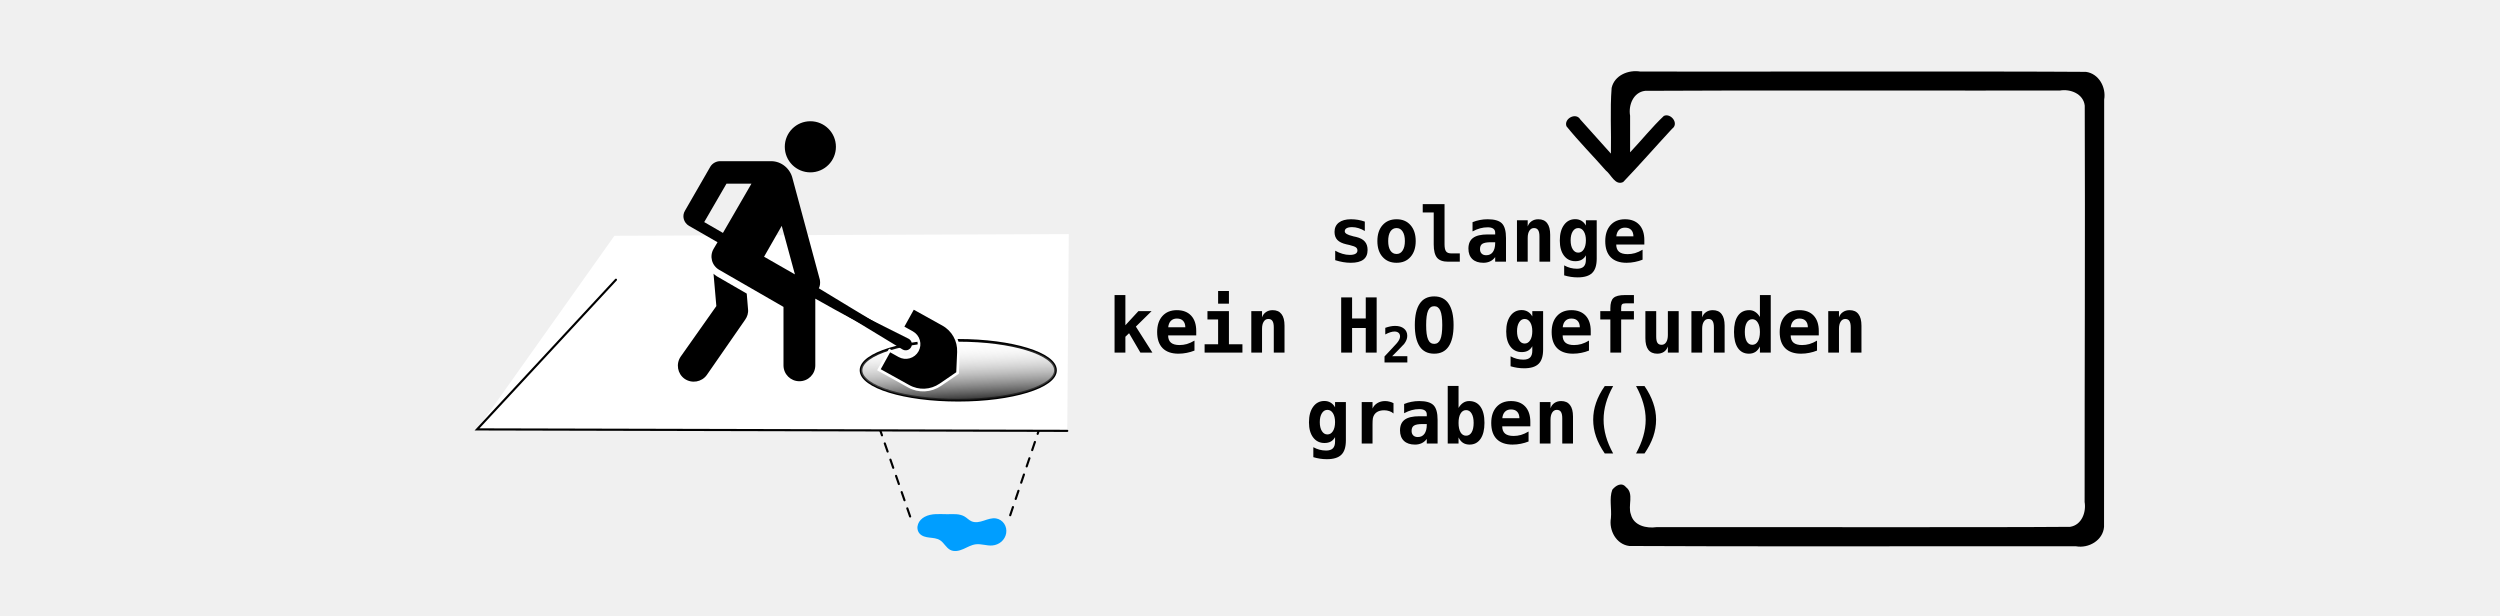
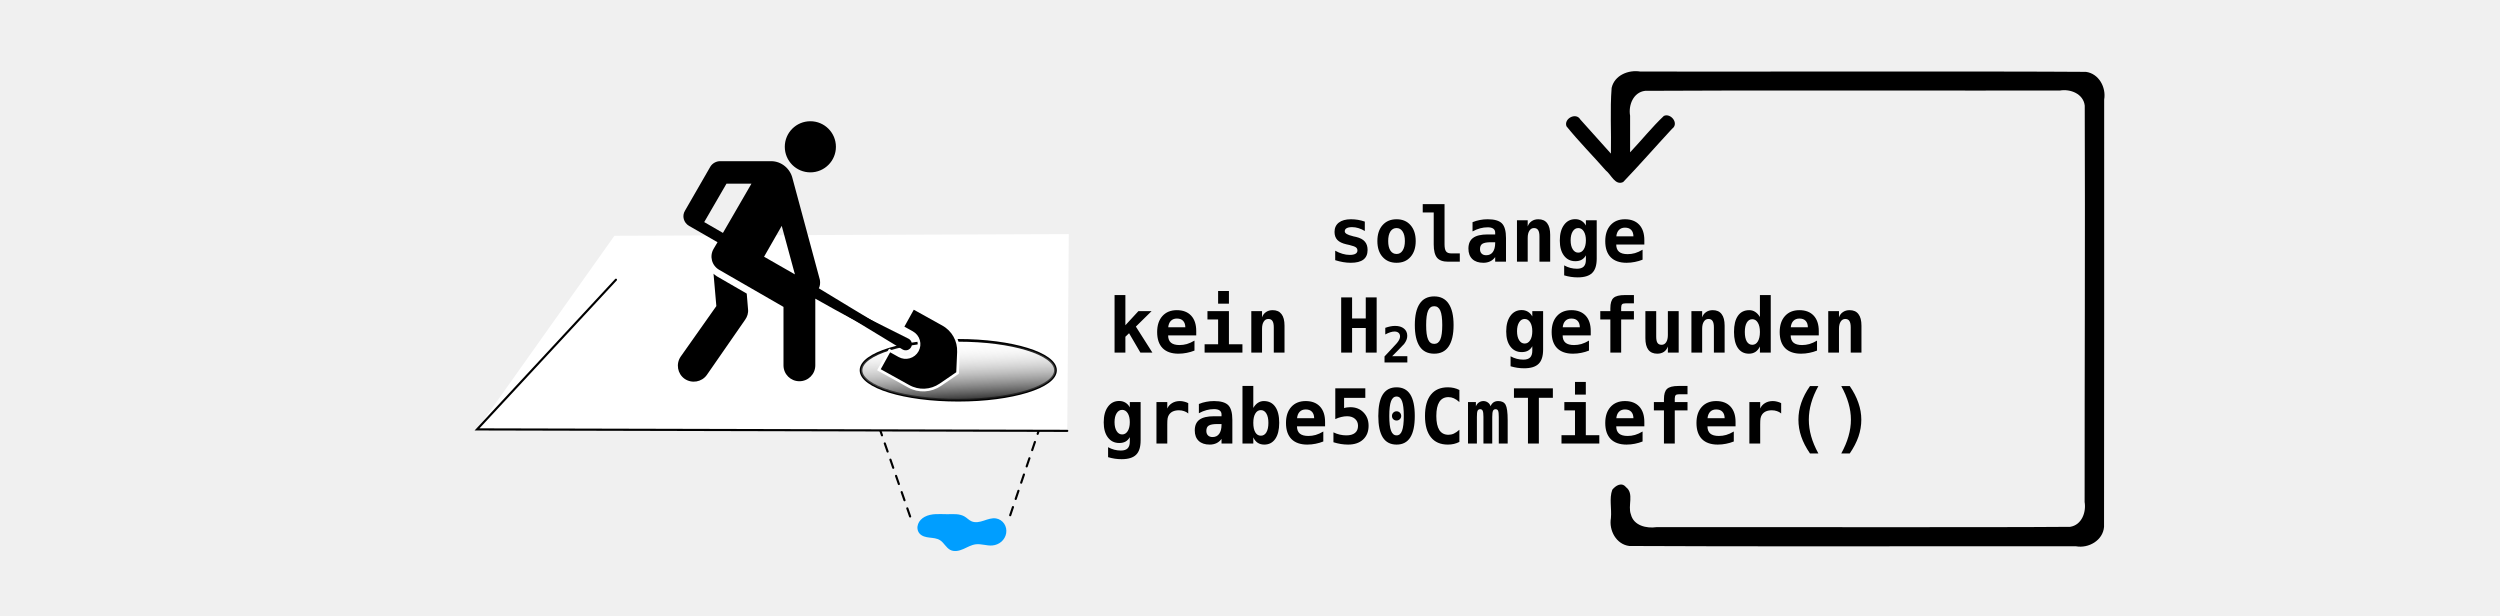
<svg xmlns="http://www.w3.org/2000/svg" xmlns:xlink="http://www.w3.org/1999/xlink" width="465.703mm" height="114.704mm" viewBox="0 0 465.703 114.704" version="1.1" id="svg5" xml:space="preserve">
  <defs id="defs2">
    <linearGradient id="linearGradient16877">
      <stop style="stop-color:#000000;stop-opacity:1" offset="0" id="stop16873" />
      <stop style="stop-color:#ffffff;stop-opacity:0;" offset="1" id="stop16875" />
    </linearGradient>
    <linearGradient xlink:href="#linearGradient16877" id="linearGradient16881" x1="191.883" y1="180.653" x2="191.351" y2="168.527" gradientUnits="userSpaceOnUse" gradientTransform="translate(4.422381,-3.07083)" />
  </defs>
  <g id="layer1" transform="translate(-16.96026,-101.759)">
    <path style="fill:#cccccc;stroke:#000000;stroke-width:0.4;stroke-linecap:round;stroke-miterlimit:20;stroke-dasharray:1.6, 1.6;stroke-dashoffset:0;paint-order:stroke markers fill" d="m 178.634,175.292 7.956,22.935" id="path15344" />
    <path style="fill:#cccccc;stroke:#000000;stroke-width:0.4;stroke-linecap:round;stroke-miterlimit:20;stroke-dasharray:1.6, 1.6;stroke-dashoffset:0;paint-order:stroke markers fill" d="m 212.814,174.995 -7.839,23.24" id="path15344-0" />
    <path style="fill:#ffffff;fill-opacity:1;stroke:none;stroke-width:0.4;stroke-linecap:round;stroke-miterlimit:20;stroke-dasharray:none;stroke-dashoffset:0;paint-order:stroke markers fill" d="m 131.416,145.682 -25.592,36.065 109.944,0.272 0.288,-36.653" id="path16334" />
    <path style="fill:none;fill-opacity:1;stroke:#000000;stroke-width:0.4;stroke-linecap:round;stroke-miterlimit:20;stroke-dasharray:none;stroke-dashoffset:0;paint-order:stroke markers fill" d="m 131.698,153.868 -25.874,27.88 109.944,0.272" id="path16334-6" />
    <ellipse style="fill:url(#linearGradient16881);fill-opacity:1;stroke:#000000;stroke-width:0.5;stroke-linecap:round;stroke-miterlimit:20;stroke-dasharray:none;paint-order:stroke markers fill" id="path13005" cx="195.467" cy="170.735" rx="18.112" ry="5.575" />
    <text xml:space="preserve" style="font-size:14.111px;line-height:1.2;font-family:monospace;-inkscape-font-specification:monospace;fill:#000080;stroke:none;stroke-width:1.5;stroke-linecap:round;stroke-miterlimit:20;stroke-dasharray:none;paint-order:stroke markers fill" x="323.844" y="150.51" id="text3100-1">
      <tspan style="font-style:normal;font-variant:normal;font-weight:bold;font-stretch:normal;font-size:14.111px;font-family:monospace;-inkscape-font-specification:'monospace Bold';text-align:center;text-anchor:middle;fill:#000000;stroke:none;stroke-width:1.5" x="323.844" y="150.51" id="tspan9266">solange</tspan>
      <tspan style="font-style:normal;font-variant:normal;font-weight:bold;font-stretch:normal;font-size:14.111px;font-family:monospace;-inkscape-font-specification:'monospace Bold';text-align:center;text-anchor:middle;fill:#000000;stroke:none;stroke-width:1.5" x="323.844" y="167.443" id="tspan768">kein H<tspan style="font-size:65%;text-align:center;baseline-shift:sub;text-anchor:middle" id="tspan477">2</tspan>O gefunden</tspan>
-       <tspan style="font-style:normal;font-variant:normal;font-weight:bold;font-stretch:normal;font-size:14.111px;font-family:monospace;-inkscape-font-specification:'monospace Bold';text-align:center;text-anchor:middle;fill:#000000;stroke:none;stroke-width:1.5" x="323.844" y="184.377" id="tspan442">graben()</tspan>
+       <tspan style="font-style:normal;font-variant:normal;font-weight:bold;font-stretch:normal;font-size:14.111px;font-family:monospace;-inkscape-font-specification:'monospace Bold';text-align:center;text-anchor:middle;fill:#000000;stroke:none;stroke-width:1.5" x="323.844" y="184.377" id="tspan442">grabe50CmTiefer()</tspan>
      <tspan style="font-style:normal;font-variant:normal;font-weight:bold;font-stretch:normal;font-size:14.111px;font-family:monospace;-inkscape-font-specification:'monospace Bold';fill:#000000;stroke:none;stroke-width:1.5" x="323.844" y="201.31" id="tspan12931" />
    </text>
    <g style="fill:#000000" id="g12554" transform="matrix(0.2321122,0,0,0.2321122,74.13216,92.2614)">
      <path d="m 404.037,138.219 c 11.331,0 20.516,9.185 20.516,20.516 0,11.331 -9.185,20.516 -20.516,20.516 -11.331,0 -20.517,-9.185 -20.517,-20.516 0,-11.331 9.186,-20.516 20.517,-20.516 z m -75.258,124.326 -0.189,-0.189 v 0 c -0.851,-0.567 -1.607,-1.04 -2.269,-1.796 l 2.269,26 -28.553,40.465 c -4.065,5.862 -2.647,13.804 3.025,17.869 5.862,4.065 13.804,2.647 17.869,-3.025 l 30.822,-44.436 c 1.607,-2.269 2.647,-5.295 2.269,-8.32 l -1.04,-12.574 z m 150.799,51.636 c -22.323,-14.127 -29.619,-18.015 -68.733,-41.898 1.04,-1.985 1.229,-4.255 0.851,-6.713 l -21.936,-81.308 c -1.796,-7.942 -8.887,-13.993 -17.207,-13.993 h -40.938 c -3.025,0 -6.051,1.607 -7.753,4.255 l -20.421,35.454 c -2.647,4.255 -1.04,9.738 3.215,12.196 l 22.88,13.142 -3.025,5.105 c -3.687,6.051 -1.607,13.804 4.633,17.207 l 51.336,29.593 v 46.894 c 0,7.091 5.673,12.764 12.764,12.764 7.091,0 12.764,-5.673 12.764,-12.764 v -53.512 c 47.21,26.586 47.162,25.288 71.57,33.578 z m -145.694,-86.334 -15.033,-8.698 v 0 l 17.869,-30.822 h 20.044 z m 32.997,19.098 14.182,-24.771 10.589,38.952 z" id="path12546" />
    </g>
    <g id="g15225" transform="matrix(1.401776,0,0,1.401776,-58.4435,-95.99276)" style="stroke:#ffffff;stroke-width:0.357;stroke-dasharray:none">
      <path d="m 173.291,188.359 c 0.414,0.23 0.893,0.285 1.348,0.155 0.455,-0.13 0.832,-0.43 1.062,-0.844 4e-5,-6e-5 4e-5,-6e-5 4e-5,-6e-5 0.23,-0.414 0.285,-0.892 0.155,-1.348 -0.13,-0.455 -0.43,-0.832 -0.844,-1.062 l -1.28,-0.711 1.422,-2.561 3.947,2.192 c 1.338,0.743 2.127,2.154 2.062,3.683 l -0.12,2.772 -2.29,1.567 c -1.263,0.865 -2.879,0.94 -4.216,0.197 l -3.947,-2.192 1.422,-2.561 z" id="XMLID_516_" style="fill:#000000;stroke:#ffffff;stroke-width:0.357;stroke-dasharray:none" />
      <path d="m 174.547,186.092 c 0.191,0.106 0.33,0.283 0.39,0.493 0.06,0.21 0.035,0.43 -0.071,0.621 l -5e-5,1e-5 c -0.106,0.191 -0.28,0.329 -0.49,0.389 -0.21,0.06 -0.43,0.035 -0.621,-0.071 l -7.883,-4.782 0.751,-0.622 z" id="XMLID_607_" style="fill:#000000;stroke:none;stroke-width:0.357;stroke-dasharray:none" />
    </g>
    <g id="Layer_1" transform="matrix(-0.07906136,0,0,0.07906136,167.2468,175.8138)" style="fill:#000000" />
    <path style="fill:#009eff;fill-opacity:1;stroke:none;stroke-width:0.797;stroke-linecap:round;stroke-miterlimit:20;stroke-dasharray:0.797, 1.594;stroke-dashoffset:0;paint-order:stroke markers fill" d="m 202.494,198.33 c -0.386,-0.061 -0.783,-0.016 -1.163,0.073 -0.381,0.089 -0.749,0.223 -1.121,0.345 -0.372,0.121 -0.75,0.231 -1.139,0.269 -0.389,0.038 -0.792,0.003 -1.149,-0.157 -0.465,-0.208 -0.817,-0.606 -1.253,-0.87 -0.469,-0.284 -1.021,-0.404 -1.569,-0.444 -0.547,-0.04 -1.096,-0.004 -1.645,-0.002 -0.724,0.003 -1.449,-0.051 -2.173,-0.015 -0.724,0.036 -1.457,0.167 -2.092,0.516 -0.539,0.296 -1.001,0.76 -1.211,1.337 -0.105,0.289 -0.145,0.603 -0.104,0.907 0.041,0.305 0.164,0.599 0.362,0.835 0.221,0.264 0.527,0.446 0.85,0.563 0.323,0.117 0.666,0.172 1.007,0.213 0.341,0.041 0.685,0.07 1.022,0.136 0.337,0.066 0.671,0.172 0.961,0.357 0.373,0.238 0.654,0.592 0.937,0.932 0.283,0.34 0.585,0.682 0.98,0.881 0.372,0.187 0.804,0.232 1.217,0.183 0.413,-0.049 0.811,-0.188 1.192,-0.353 0.763,-0.332 1.498,-0.781 2.324,-0.883 0.511,-0.063 1.029,0.013 1.538,0.093 0.509,0.081 1.023,0.167 1.537,0.125 0.618,-0.051 1.223,-0.294 1.692,-0.699 0.469,-0.406 0.799,-0.975 0.9,-1.587 0.101,-0.612 -0.031,-1.263 -0.379,-1.777 -0.347,-0.514 -0.909,-0.883 -1.522,-0.979 z" id="path15409" />
    <g style="fill:#000000" id="g766" transform="matrix(0,-2.300628,-2.300628,0,403.4034,167.3767)">
      <path id="path757" d="m -14.135,-2.391 c -1.097,0.086 -1.761,1.245 -1.576,2.271 0.016,7.456 -0.032,28.716 0.024,36.169 0.132,1.058 1.263,1.663 2.258,1.489 0.755,-0.075 1.584,0.15 2.295,-0.111 0.345,-0.278 0.644,-0.759 0.209,-1.111 -0.517,-0.677 -1.501,-0.126 -2.205,-0.396 -0.909,-0.224 -1.15,-1.262 -1.031,-2.075 0.017,-6.562 -0.034,-26.928 0.025,-33.487 0.143,-0.935 1.173,-1.319 2.014,-1.176 10.697,0.004 21.396,-0.049 32.091,-0.01 0.957,0.109 1.372,1.164 1.221,2.018 -0.015,6.592 0.031,26.988 -0.023,33.577 -0.111,0.957 -1.164,1.368 -2.019,1.217 h -2.961 c 0.972,-0.921 2.032,-1.765 2.949,-2.734 0.261,-0.555 -0.618,-1.261 -1.043,-0.663 -1.431,1.326 -2.904,2.609 -4.311,3.958 -0.31,0.655 0.618,0.978 0.935,1.404 1.202,1.052 2.343,2.189 3.582,3.188 0.615,0.229 1.153,-0.773 0.551,-1.119 -0.922,-0.827 -1.845,-1.652 -2.765,-2.48 1.771,-0.04 3.557,0.08 5.32,-0.059 1.024,-0.228 1.483,-1.362 1.323,-2.322 C 22.711,27.731 22.761,6.5 22.703,-0.924 22.563,-1.972 21.446,-2.574 20.456,-2.401 c -11.531,0.006 -23.062,-0.013 -34.592,0.01 z" />
    </g>
  </g>
</svg>
